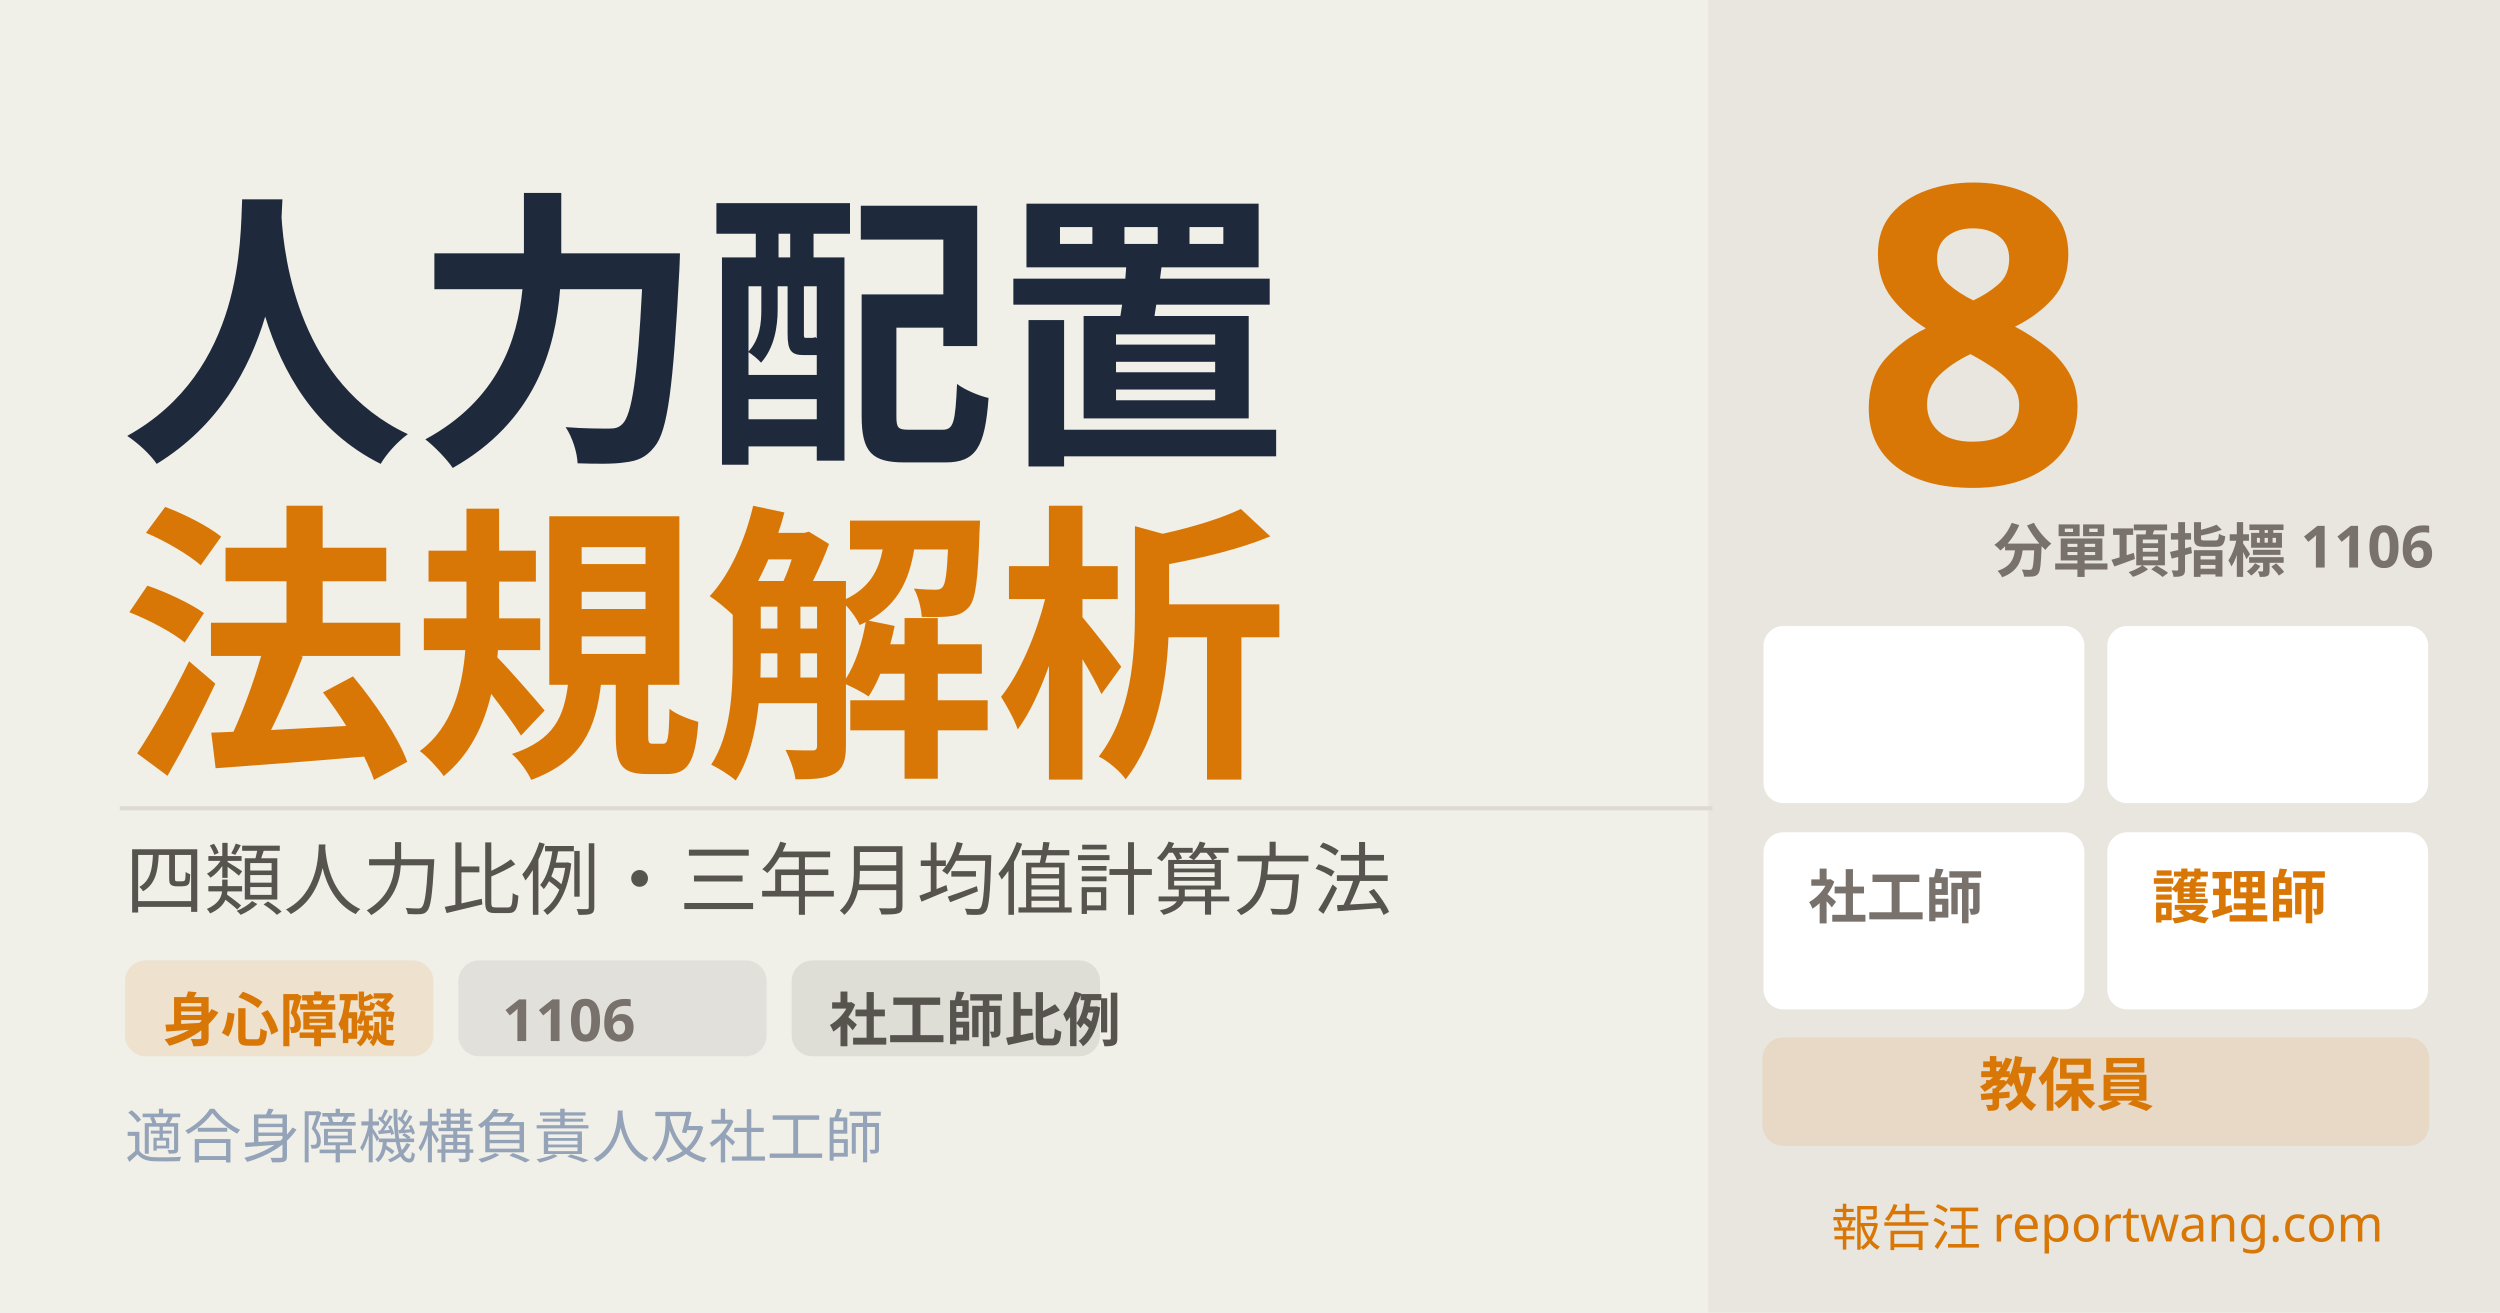
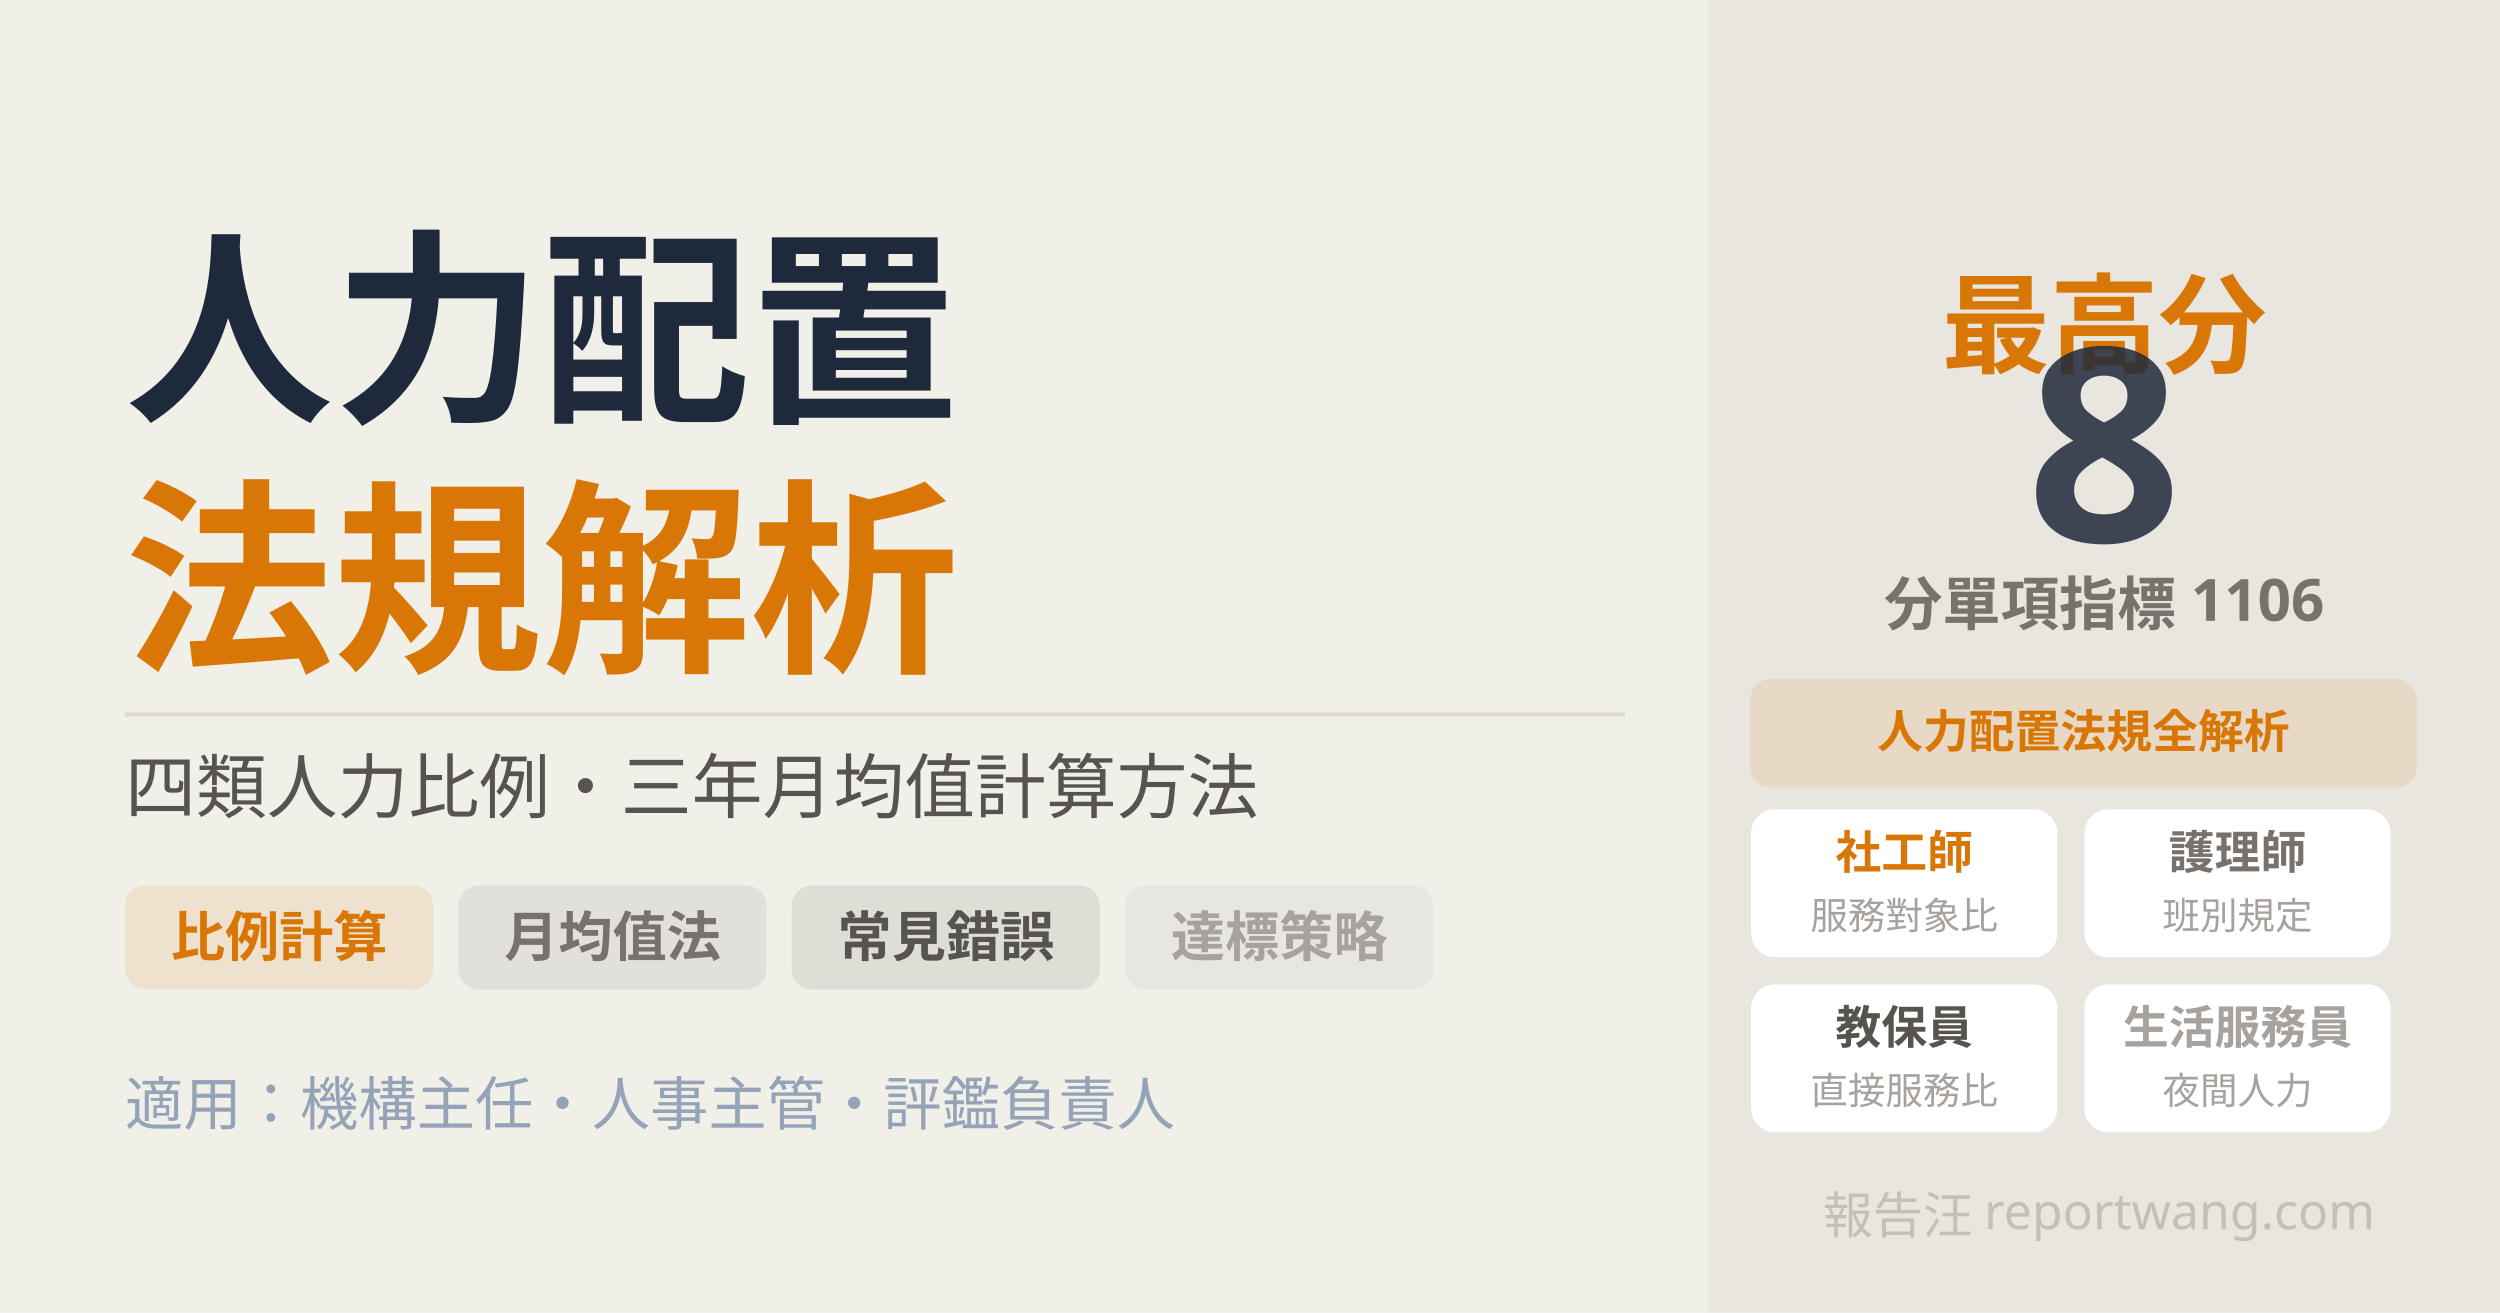
- <svg xmlns="http://www.w3.org/2000/svg" width="1200" height="630" viewBox="0 0 1200 630" fill="none" font-family="'Noto Sans TC', sans-serif">
+ <svg xmlns="http://www.w3.org/2000/svg" width="1200" height="630" viewBox="0 0 1200 630" font-family="'Noto Sans TC', sans-serif">
  <rect width="1200" height="630" fill="#f0efe8" />
-   <g clip-path="url(#clip-disability-welfare-staffing-ratios-1106)">
-     <path d="M1200 0H0V630H1200V0Z" fill="#F0EFE8" />
-     <path d="M1200 0H820V630H1200V0Z" fill="#E8E6DE" />
-     <text fill="#D97706" style="white-space: pre" xml:space="preserve" font-size="200" font-weight="bold" letter-spacing="0em">
-       <tspan x="890" y="232.2">8</tspan>
-     </text>
-     <text fill="#78716C" style="white-space: pre" xml:space="preserve" font-size="28" font-weight="bold" letter-spacing="0em">
-       <tspan x="957" y="274.416">分單項指標 1106</tspan>
-     </text>
-     <path d="M991 300H856C850.477 300 846 304.477 846 310V376C846 381.523 850.477 386 856 386H991C996.523 386 1001 381.523 1001 376V310C1001 304.477 996.523 300 991 300Z" fill="white" stroke="#E8E6DE" />
-     <text fill="#D97706" style="white-space: pre" xml:space="preserve" font-size="28" font-weight="bold" letter-spacing="0em">
-       <tspan x="868" y="341.708" />
-     </text>
-     <text fill="#A8A29E" style="white-space: pre" xml:space="preserve" font-size="22" letter-spacing="0em">
-       <tspan x="868" y="370.476" />
-     </text>
-     <path d="M1156 300H1021C1015.48 300 1011 304.477 1011 310V376C1011 381.523 1015.48 386 1021 386H1156C1161.52 386 1166 381.523 1166 376V310C1166 304.477 1161.52 300 1156 300Z" fill="white" stroke="#E8E6DE" />
-     <text fill="#78716C" style="white-space: pre" xml:space="preserve" font-size="28" font-weight="bold" letter-spacing="0em">
-       <tspan x="1033" y="341.708" />
-     </text>
-     <text fill="#A8A29E" style="white-space: pre" xml:space="preserve" font-size="22" letter-spacing="0em">
-       <tspan x="1033" y="370.476" />
-     </text>
-     <path d="M991 399H856C850.477 399 846 403.477 846 409V475C846 480.523 850.477 485 856 485H991C996.523 485 1001 480.523 1001 475V409C1001 403.477 996.523 399 991 399Z" fill="white" stroke="#E8E6DE" />
-     <text fill="#78716C" style="white-space: pre" xml:space="preserve" font-size="28" font-weight="bold" letter-spacing="0em">
-       <tspan x="868" y="440.708">社工師</tspan>
-     </text>
-     <text fill="#A8A29E" style="white-space: pre" xml:space="preserve" font-size="22" letter-spacing="0em">
-       <tspan x="868" y="469.476" />
-     </text>
-     <path d="M1156 399H1021C1015.48 399 1011 403.477 1011 409V475C1011 480.523 1015.48 485 1021 485H1156C1161.52 485 1166 480.523 1166 475V409C1166 403.477 1161.52 399 1156 399Z" fill="white" stroke="#E8E6DE" />
-     <text fill="#D97706" style="white-space: pre" xml:space="preserve" font-size="28" font-weight="bold" letter-spacing="0em">
-       <tspan x="1033" y="440.708">護理師</tspan>
-     </text>
-     <text fill="#A8A29E" style="white-space: pre" xml:space="preserve" font-size="22" letter-spacing="0em">
-       <tspan x="1033" y="469.476" />
-     </text>
-     <path opacity="0.12" d="M1156 498H856C850.477 498 846 502.477 846 508V540C846 545.523 850.477 550 856 550H1156C1161.52 550 1166 545.523 1166 540V508C1166 502.477 1161.52 498 1156 498Z" fill="#D97706" />
-     <text fill="#D97706" style="white-space: pre" xml:space="preserve" font-size="28" font-weight="bold" letter-spacing="0em">
-       <tspan x="950" y="530.708">教保員</tspan>
-     </text>
-     <text fill="#1E293B" style="white-space: pre" xml:space="preserve" font-size="140" font-weight="bold" letter-spacing="0em">
-       <tspan x="58" y="211.32">人力配置</tspan>
-     </text>
-     <text fill="#D97706" style="white-space: pre" xml:space="preserve" font-size="140" font-weight="bold" letter-spacing="0em">
-       <tspan x="58" y="361.76">法規解析</tspan>
-     </text>
-     <path d="M57.5 388H822" stroke="#DEDAD3" stroke-width="2" />
-     <text fill="#57534E" style="white-space: pre" xml:space="preserve" font-size="38" letter-spacing="0em">
-       <tspan x="60" y="436.068">四類人力比例・三年月均值計算方法</tspan>
-     </text>
-     <path opacity="0.12" d="M198 461.00H70C64.477 461.00 60 465.477 60 471.00V497.00C60 502.523 64.477 507.00 70 507.00H198C203.523 507.00 208 502.523 208 497.00V471.00C208 465.477 203.523 461.00 198 461.00Z" fill="#D97706" />
-     <text fill="#D97706" style="white-space: pre" xml:space="preserve" font-size="28" font-weight="bold" letter-spacing="0em">
-       <tspan x="78" y="499.708">身心障礙</tspan>
-     </text>
-     <path opacity="0.12" d="M358 461.00H230C224.477 461.00 220 465.477 220 471.00V497.00C220 502.523 224.477 507.00 230 507.00H358C363.523 507.00 368 502.523 368 497.00V471.00C368 465.477 363.523 461.00 358 461.00Z" fill="#78716C" />
-     <text fill="#78716C" style="white-space: pre" xml:space="preserve" font-size="28" font-weight="bold" letter-spacing="0em">
-       <tspan x="241" y="499.708">1106</tspan>
-     </text>
-     <path opacity="0.12" d="M518 461.00H390C384.477 461.00 380 465.477 380 471.00V497.00C380 502.523 384.477 507.00 390 507.00H518C523.523 507.00 528 502.523 528 497.00V471.00C528 465.477 523.523 461.00 518 461.00Z" fill="#57534E" />
-     <text fill="#57534E" style="white-space: pre" xml:space="preserve" font-size="28" font-weight="bold" letter-spacing="0em">
-       <tspan x="398" y="499.708">社工師比例</tspan>
-     </text>
-     <text fill="#94A3B8" style="white-space: pre" xml:space="preserve" font-size="28" letter-spacing="0em">
-       <tspan x="60" y="555.708">適合身障機構負責人及社工師</tspan>
-     </text>
-     <text fill="#D97706" style="white-space: pre" xml:space="preserve" font-size="24" letter-spacing="0em">
-       <tspan x="879.008" y="597.928">報告汪 reportwang.com</tspan>
-     </text>
-   </g>
-   <defs>
-     <clipPath id="clip-disability-welfare-staffing-ratios-1106">
-       <rect width="1200" height="630" fill="white" />
-     </clipPath>
-   </defs>
+   <rect x="820" y="0" width="380" height="630" fill="#e8e6de" />
+   <text x="1010" y="175" font-size="52" fill="#d97706" text-anchor="middle" font-weight="900">最高分</text>
+   <text x="1010" y="260" font-size="130" font-weight="900" fill="#1e293b" text-anchor="middle" opacity="0.85">8</text>
+   <text x="1010" y="300" font-size="28" fill="#78716c" text-anchor="middle" font-weight="600">分單項指標 1106</text>
+   <rect x="840" y="326" width="320" height="52" rx="10" fill="#d97706" opacity="0.12" />
+   <text x="1000" y="359" font-size="22" fill="#d97706" text-anchor="middle" font-weight="700">人力配置法規全解析</text>
+   <rect x="840" y="388" width="148" height="72" rx="12" fill="white" stroke="#e8e6de" stroke-width="1" />
+   <text x="914" y="417" font-size="22" fill="#d97706" text-anchor="middle" font-weight="700">社工師</text>
+   <text x="914" y="446" font-size="18" fill="#a8a29e" text-anchor="middle">服務對象比</text>
+   <rect x="1000" y="388" width="148" height="72" rx="12" fill="white" stroke="#e8e6de" stroke-width="1" />
+   <text x="1074" y="417" font-size="22" fill="#78716c" text-anchor="middle" font-weight="700">護理師</text>
+   <text x="1074" y="446" font-size="18" fill="#a8a29e" text-anchor="middle">班別規定</text>
+   <rect x="840" y="472" width="148" height="72" rx="12" fill="white" stroke="#e8e6de" stroke-width="1" />
+   <text x="914" y="501" font-size="22" fill="#57534e" text-anchor="middle" font-weight="700">教保員</text>
+   <text x="914" y="530" font-size="18" fill="#a8a29e" text-anchor="middle">直接服務比</text>
+   <rect x="1000" y="472" width="148" height="72" rx="12" fill="white" stroke="#e8e6de" stroke-width="1" />
+   <text x="1074" y="501" font-size="22" fill="#a8a29e" text-anchor="middle" font-weight="700">生活服務員</text>
+   <text x="1074" y="530" font-size="18" fill="#a8a29e" text-anchor="middle">夜間人力</text>
+   <text x="60" y="195" font-size="100" font-weight="900" fill="#1e293b">人力配置</text>
+   <text x="60" y="315" font-size="100" font-weight="900" fill="#d97706">法規解析</text>
+   <line x1="60" y1="343" x2="780" y2="343" stroke="#dedad3" stroke-width="2" />
+   <text x="60" y="390" font-size="34" fill="#57534e" font-weight="400">四類人力比例・三年月均值計算方法</text>
+   <rect x="60" y="425" width="148" height="50" rx="10" fill="#d97706" opacity="0.12" />
+   <text x="134" y="459" font-size="26" fill="#d97706" text-anchor="middle" font-weight="600">比例計算</text>
+   <rect x="220" y="425" width="148" height="50" rx="10" fill="#78716c" opacity="0.12" />
+   <text x="294" y="459" font-size="26" fill="#78716c" text-anchor="middle" font-weight="600">月均值法</text>
+   <rect x="380" y="425" width="148" height="50" rx="10" fill="#57534e" opacity="0.12" />
+   <text x="454" y="459" font-size="26" fill="#57534e" text-anchor="middle" font-weight="600">常見錯誤</text>
+   <rect x="540" y="425" width="148" height="50" rx="10" fill="#a8a29e" opacity="0.12" />
+   <text x="614" y="459" font-size="26" fill="#a8a29e" text-anchor="middle" font-weight="600">達標策略</text>
+   <text x="60" y="540" font-size="28" fill="#94a3b8">適用：機構主任・人事主管・評鑑負責人</text>
+   <text x="1140" y="592" font-size="24" fill="#c4bfb8" text-anchor="end" font-weight="400">報告汪 reportwang.com</text>
</svg>
